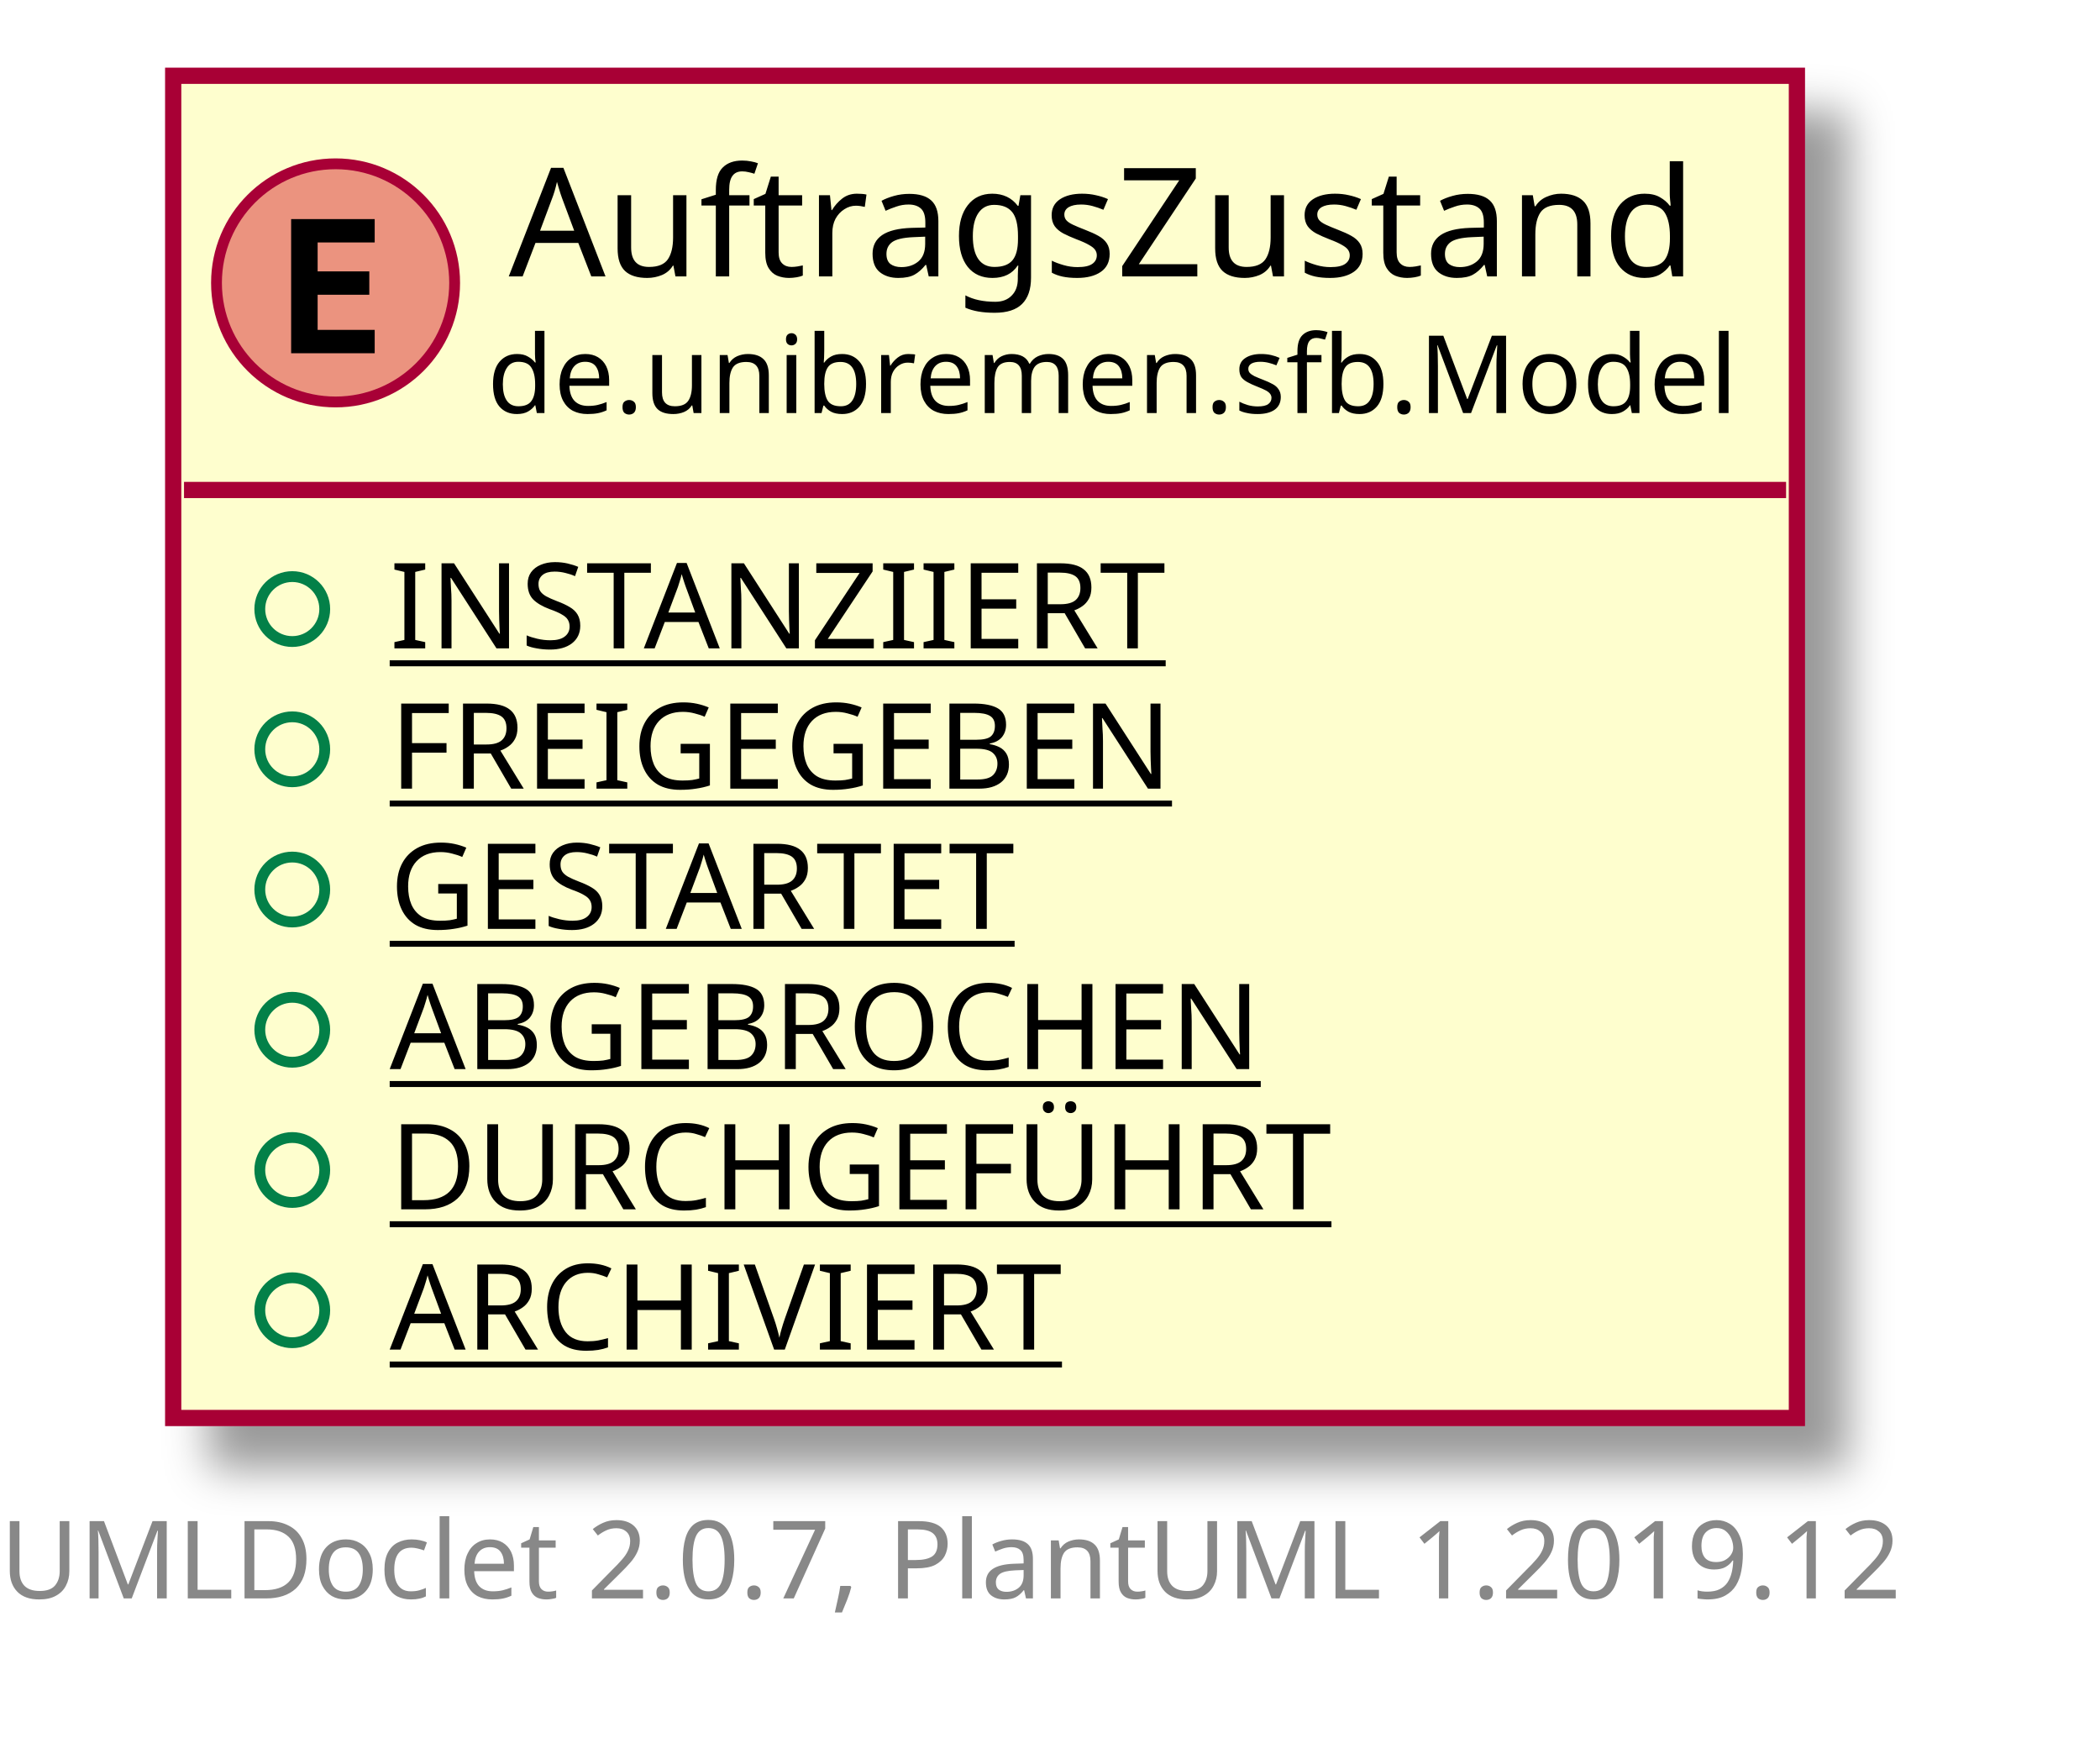
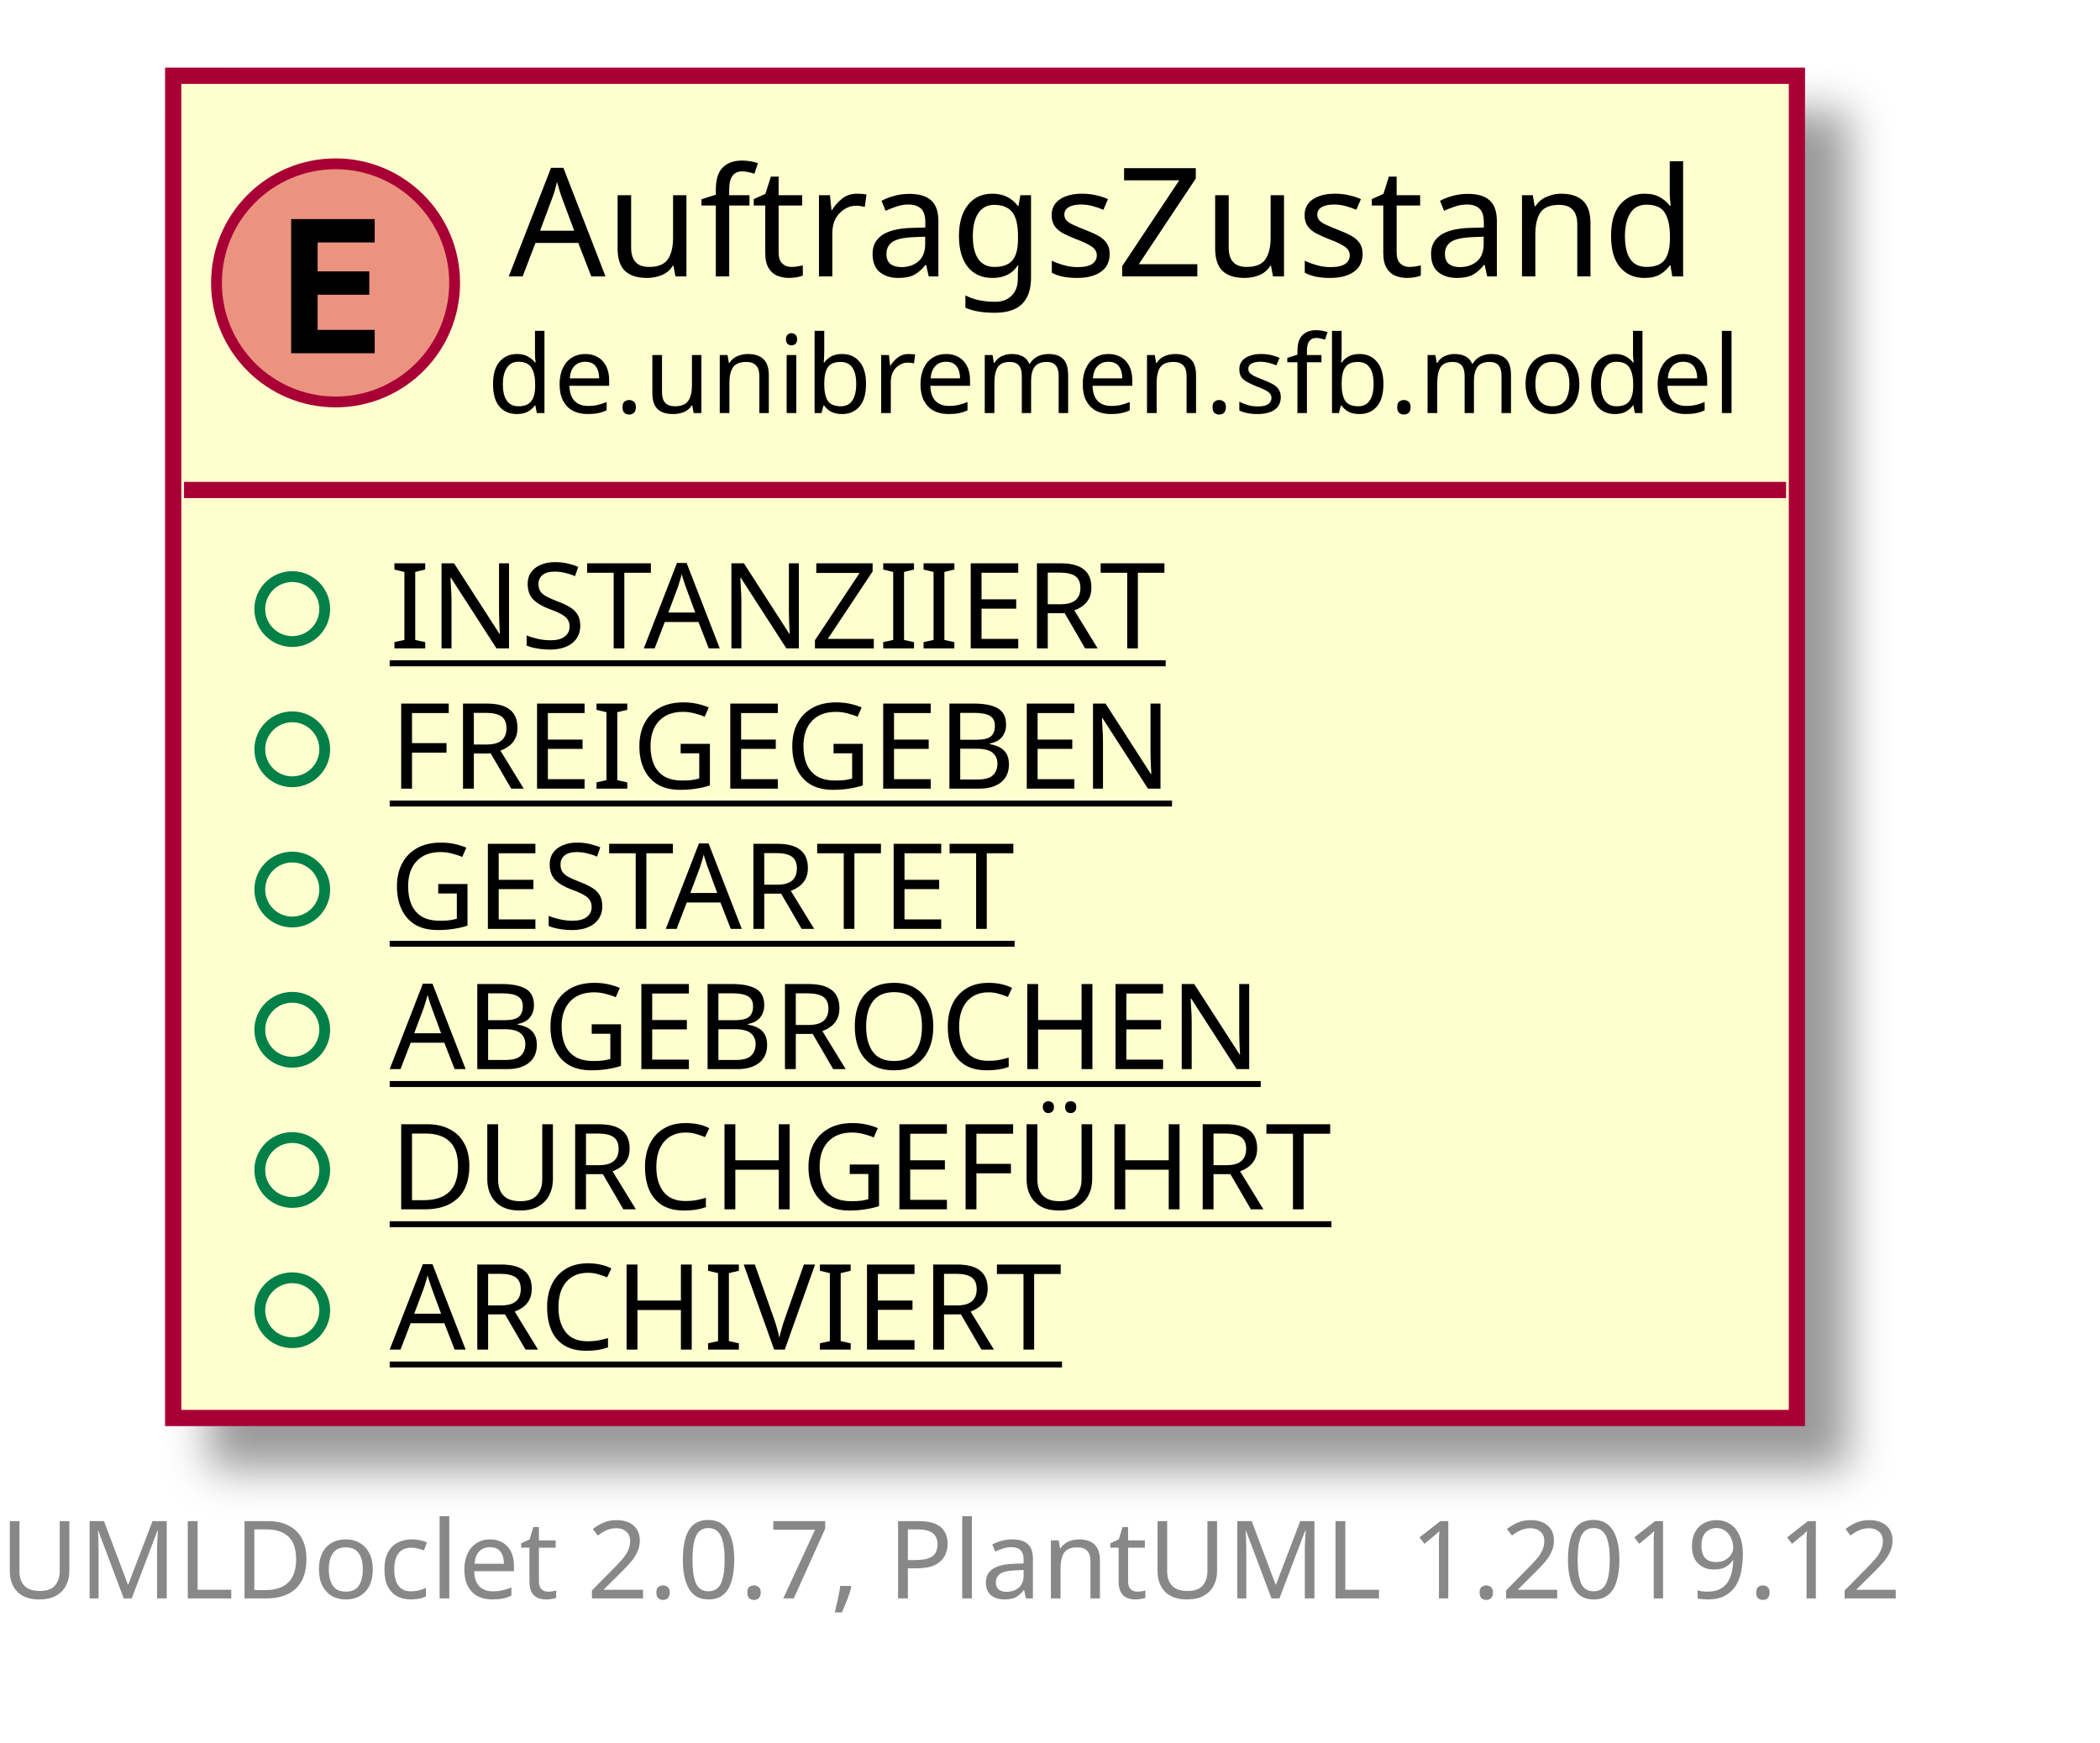
<svg xmlns="http://www.w3.org/2000/svg" xmlns:xlink="http://www.w3.org/1999/xlink" contentScriptType="application/ecmascript" contentStyleType="text/css" height="161px" preserveAspectRatio="none" style="width:194px;height:161px;" version="1.1" viewBox="0 0 194 161" width="194px" zoomAndPan="magnify">
  <defs>
    <filter height="300%" id="f4o51x126ss2x" width="300%" x="-1" y="-1">
      <feGaussianBlur result="blurOut" stdDeviation="2.0" />
      <feColorMatrix in="blurOut" result="blurOut2" type="matrix" values="0 0 0 0 0 0 0 0 0 0 0 0 0 0 0 0 0 0 .4 0" />
      <feOffset dx="4.0" dy="4.0" in="blurOut2" result="blurOut3" />
      <feBlend in="SourceGraphic" in2="blurOut3" mode="normal" />
    </filter>
  </defs>
  <g>
    <a href="AuftragsZustand.html" target="_top" title="AuftragsZustand.html" xlink:actuate="onRequest" xlink:href="AuftragsZustand.html" xlink:show="new" xlink:title="AuftragsZustand.html" xlink:type="simple">
-       <rect fill="#FEFECE" filter="url(#f4o51x126ss2x)" height="123.996" id="de.unibremen.sfb.Model.AuftragsZustand" style="stroke: #A80036; stroke-width: 1.5;" width="150" x="16" y="7" />
+       <rect fill="#FEFECE" filter="url(#f4o51x126ss2x)" height="123.996" id="de.unibremen.sfb.model.AuftragsZustand" style="stroke: #A80036; stroke-width: 1.5;" width="150" x="16" y="7" />
      <ellipse cx="31" cy="26.133" fill="#EB937F" rx="11" ry="11" style="stroke: #A80036; stroke-width: 1.0;" />
      <path d="M34.614,32.633 L26.895,32.633 L26.895,20.24 L34.614,20.24 L34.614,22.398 L29.343,22.398 L29.343,25.071 L34.116,25.071 L34.116,27.229 L29.343,27.229 L29.343,30.475 L34.614,30.475 Z " />
      <text fill="#000000" font-family="sans-serif" font-size="14" lengthAdjust="spacingAndGlyphs" textLength="114" x="47" y="25.535">AuftragsZustand</text>
-       <text fill="#000000" font-family="sans-serif" font-size="10" lengthAdjust="spacingAndGlyphs" textLength="118" x="45" y="38.156">de.unibremen.sfb.Model</text>
+       <text fill="#000000" font-family="sans-serif" font-size="10" lengthAdjust="spacingAndGlyphs" textLength="118" x="45" y="38.156">de.unibremen.sfb.model</text>
      <line style="stroke: #A80036; stroke-width: 1.5;" x1="17" x2="165" y1="45.266" y2="45.266" />
      <ellipse cx="27" cy="56.266" fill="none" rx="3" ry="3" style="stroke: #038048; stroke-width: 1.0;" />
      <text fill="#000000" font-family="sans-serif" font-size="11" lengthAdjust="spacingAndGlyphs" text-decoration="underline" textLength="73" x="36" y="59.9">INSTANZIIERT</text>
      <ellipse cx="27" cy="69.221" fill="none" rx="3" ry="3" style="stroke: #038048; stroke-width: 1.0;" />
      <text fill="#000000" font-family="sans-serif" font-size="11" lengthAdjust="spacingAndGlyphs" text-decoration="underline" textLength="70" x="36" y="72.856">FREIGEGEBEN</text>
      <ellipse cx="27" cy="82.176" fill="none" rx="3" ry="3" style="stroke: #038048; stroke-width: 1.0;" />
      <text fill="#000000" font-family="sans-serif" font-size="11" lengthAdjust="spacingAndGlyphs" text-decoration="underline" textLength="62" x="36" y="85.811">GESTARTET</text>
      <ellipse cx="27" cy="95.131" fill="none" rx="3" ry="3" style="stroke: #038048; stroke-width: 1.0;" />
      <text fill="#000000" font-family="sans-serif" font-size="11" lengthAdjust="spacingAndGlyphs" text-decoration="underline" textLength="80" x="36" y="98.766">ABGEBROCHEN</text>
      <ellipse cx="27" cy="108.086" fill="none" rx="3" ry="3" style="stroke: #038048; stroke-width: 1.0;" />
      <text fill="#000000" font-family="sans-serif" font-size="11" lengthAdjust="spacingAndGlyphs" text-decoration="underline" textLength="89" x="36" y="111.721">DURCHGEFÜHRT</text>
      <ellipse cx="27" cy="121.041" fill="none" rx="3" ry="3" style="stroke: #038048; stroke-width: 1.0;" />
      <text fill="#000000" font-family="sans-serif" font-size="11" lengthAdjust="spacingAndGlyphs" text-decoration="underline" textLength="64" x="36" y="124.676">ARCHIVIERT</text>
    </a>
    <text fill="#888888" font-family="sans-serif" font-size="10" lengthAdjust="spacingAndGlyphs" textLength="182" x="0" y="147.664">UMLDoclet 2.0.7, PlantUML 1.2019.12</text>
  </g>
</svg>
